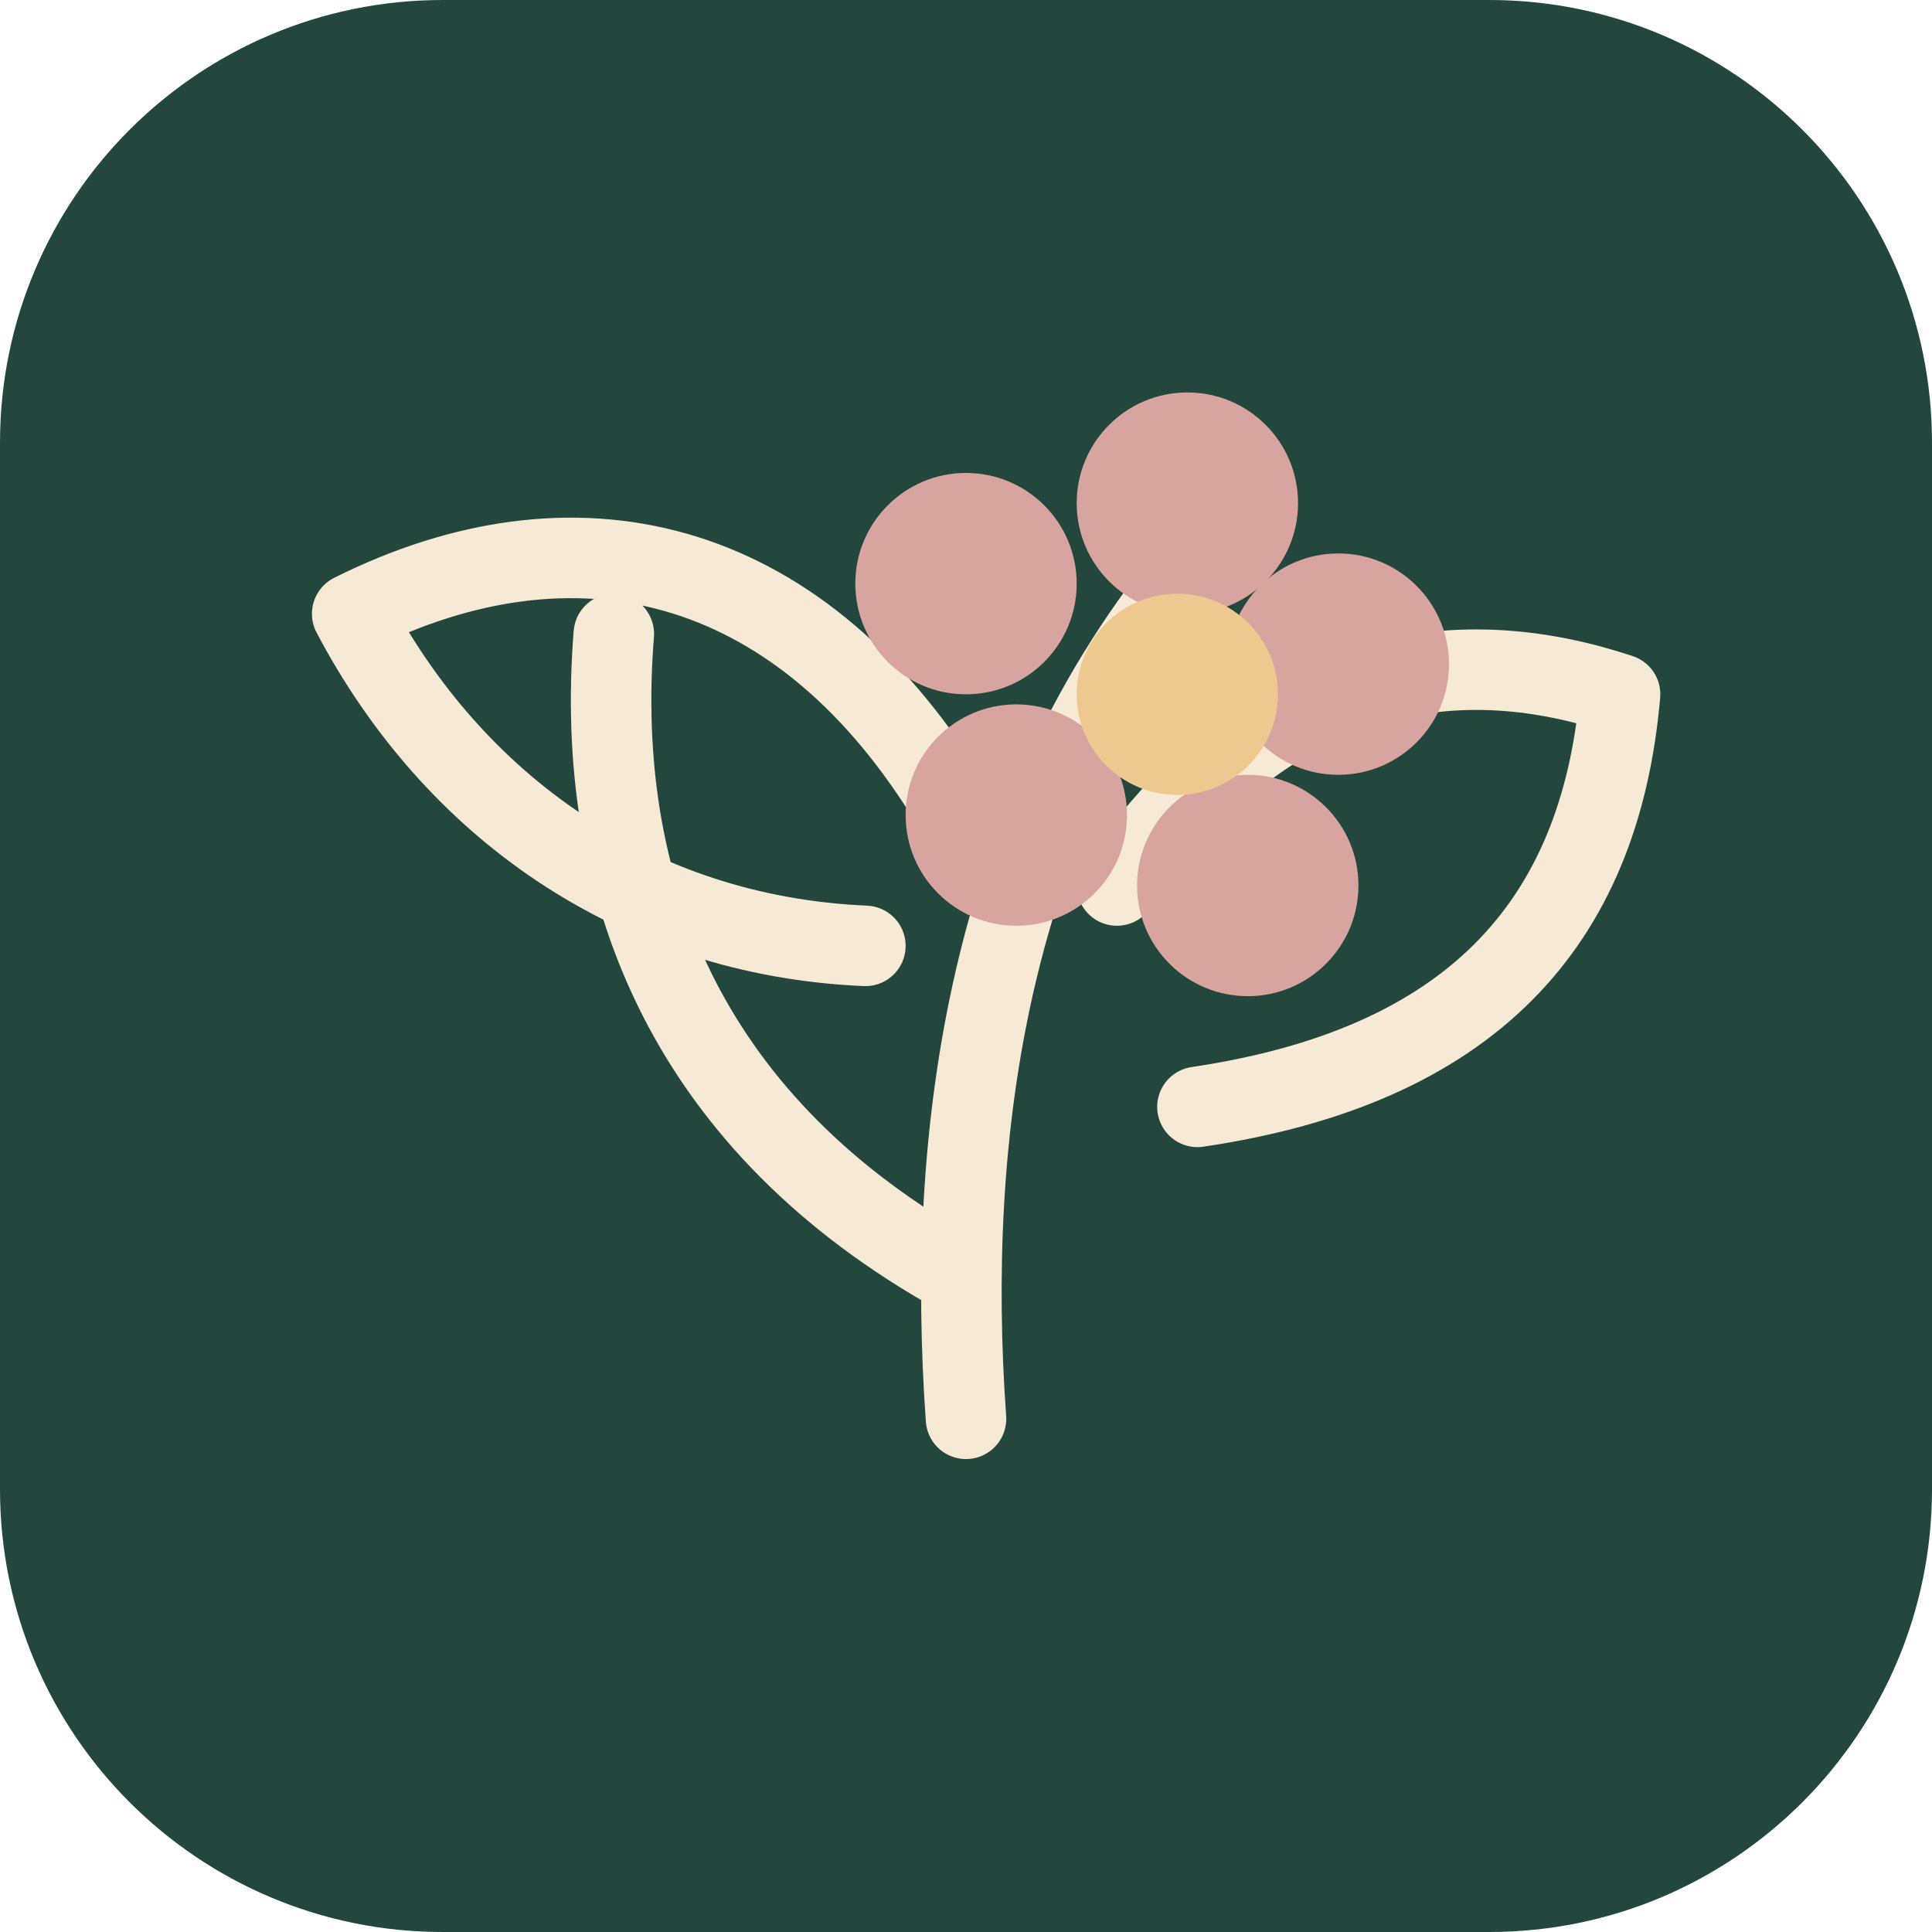
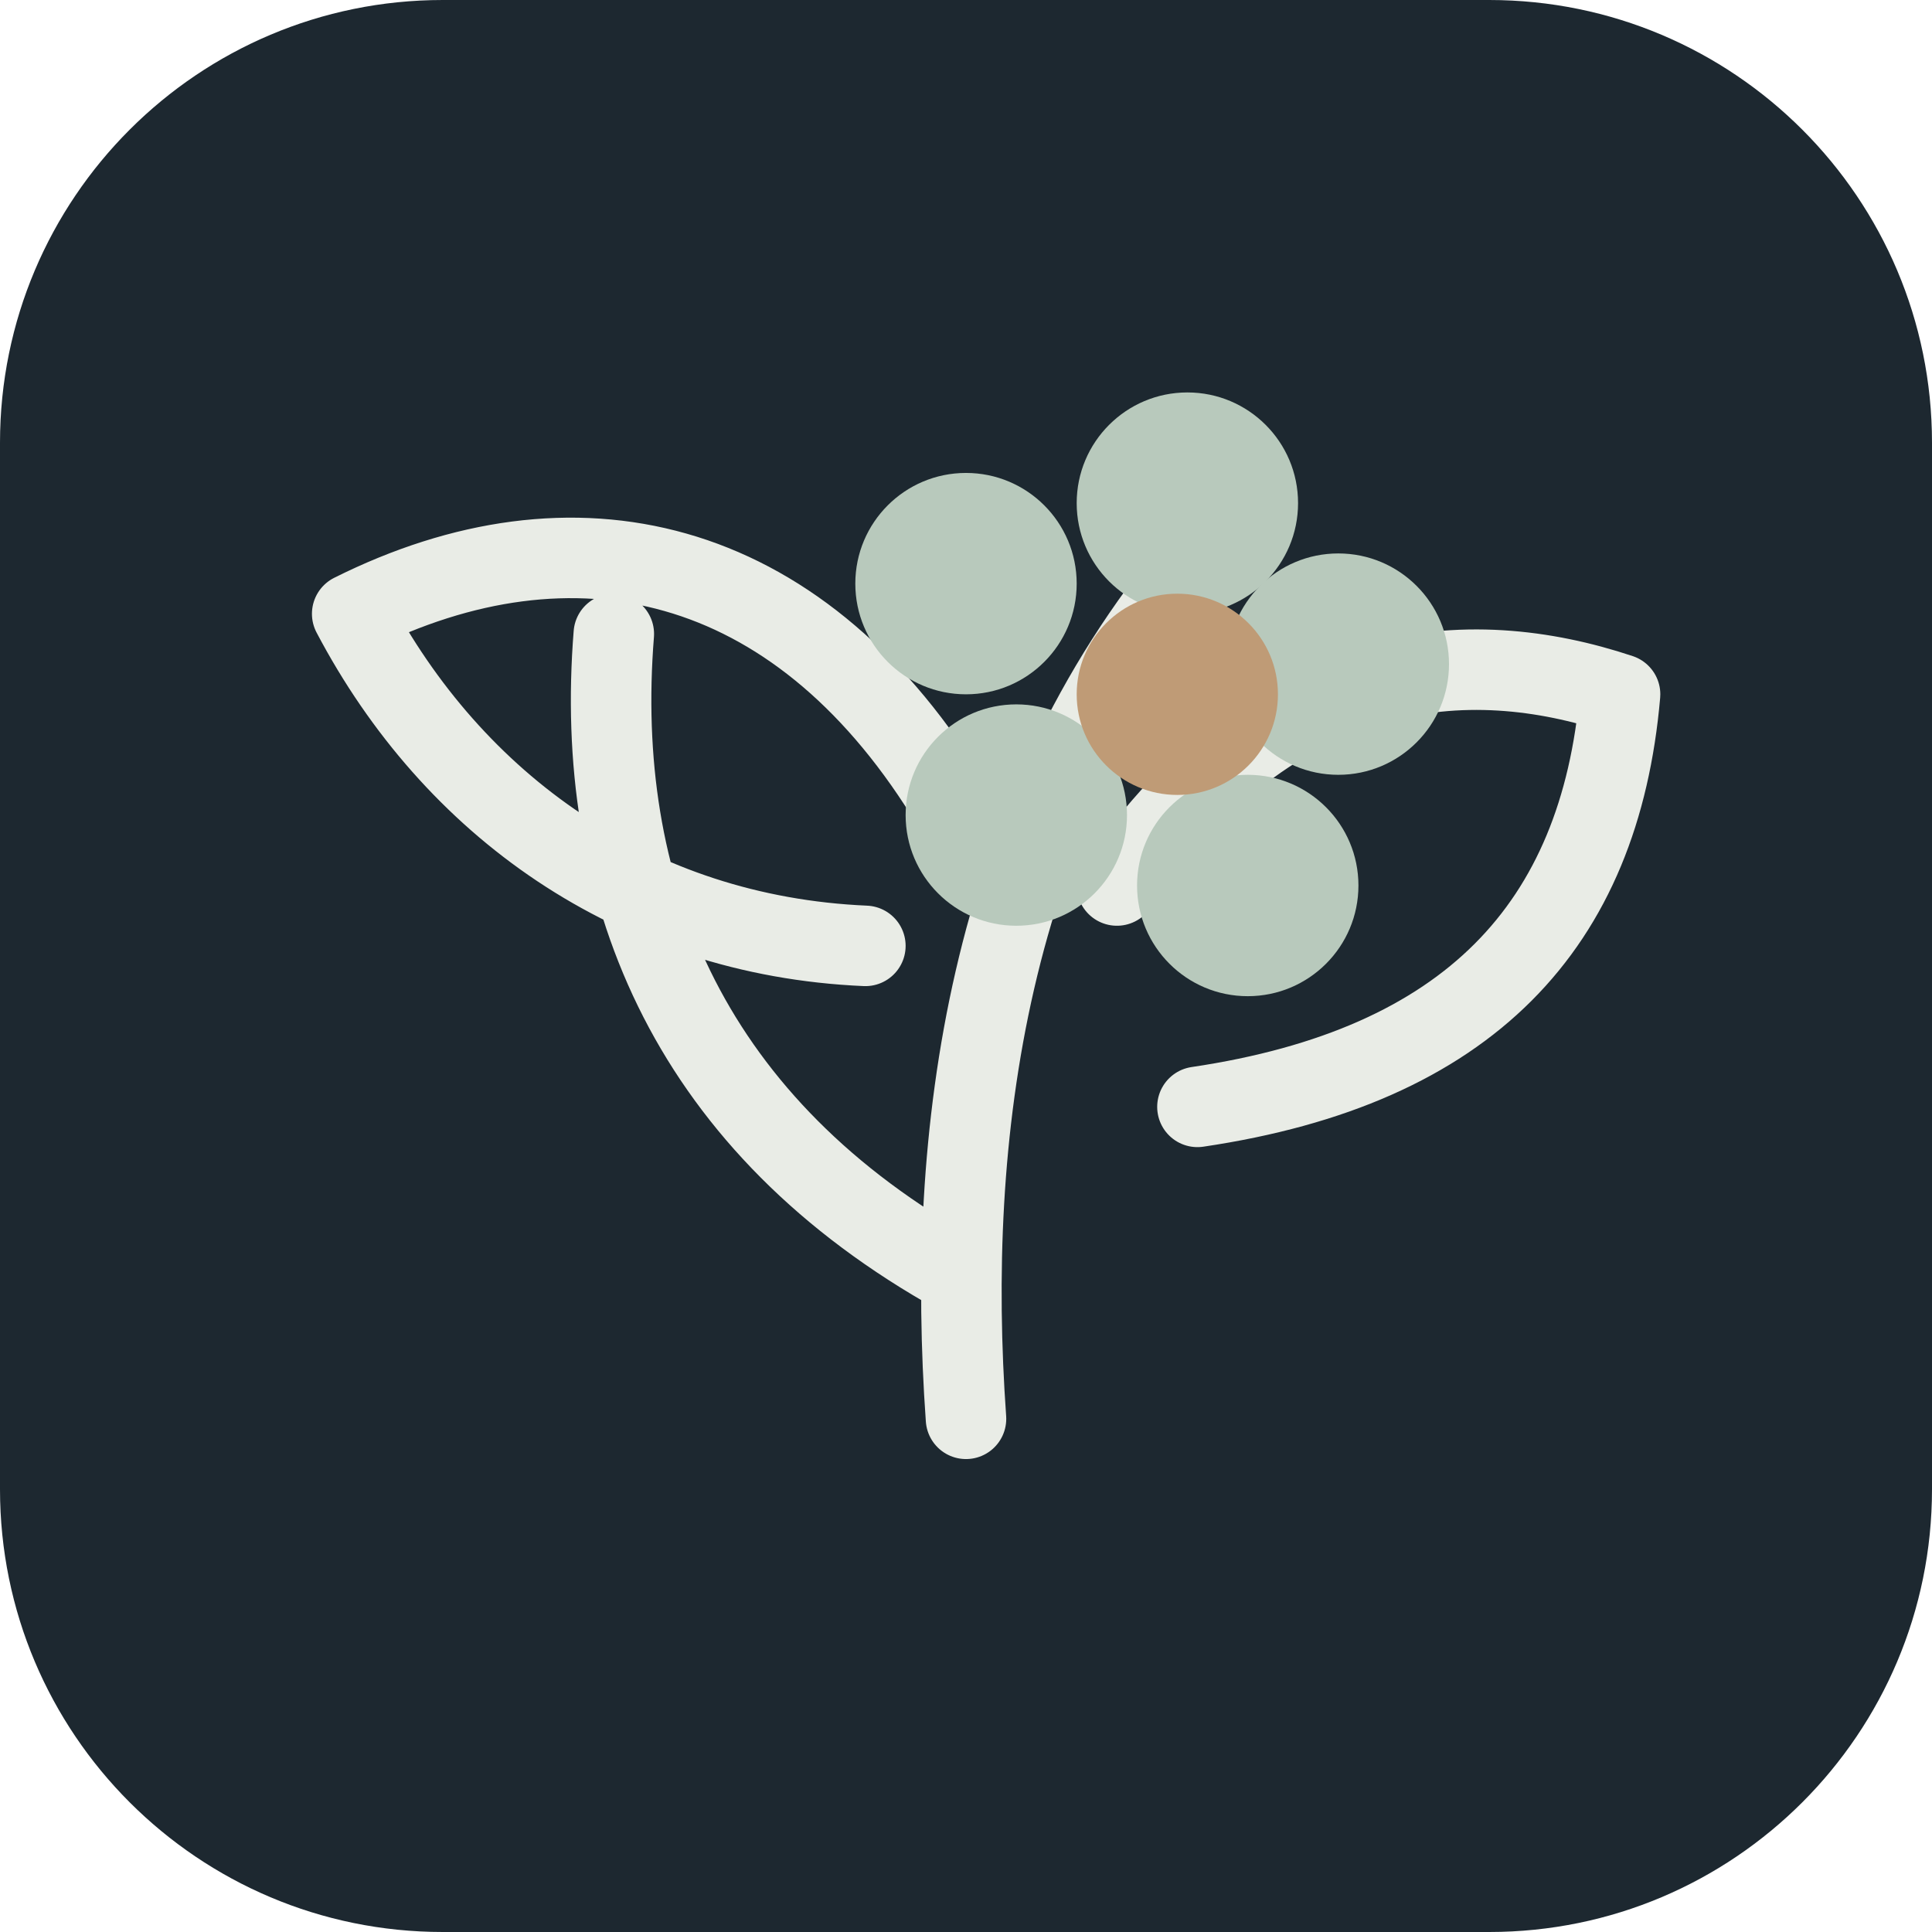
<svg xmlns="http://www.w3.org/2000/svg" viewBox="0 0 192 192">
-   <rect width="192" height="192" rx="44" fill="#23473d" />
-   <path d="M96 141c-2-28 2-60 23-85M94 126C68 111 59 88 61 63M111 88c16-23 35-24 50-19-2 23-15 37-42 41M86 94C63 93 45 80 35 61c22-11 44-6 59 18" fill="none" stroke="#f6ead7" stroke-width="8" stroke-linecap="round" stroke-linejoin="round" />
-   <circle cx="96" cy="58" r="11" fill="#d7a4a0" />
-   <circle cx="118" cy="50" r="11" fill="#d7a4a0" />
-   <circle cx="133" cy="66" r="11" fill="#d7a4a0" />
-   <circle cx="124" cy="88" r="11" fill="#d7a4a0" />
-   <circle cx="101" cy="81" r="11" fill="#d7a4a0" />
-   <circle cx="117" cy="69" r="10" fill="#edc990" />
+   <rect width="192" height="192" rx="44" fill="#1d2830" />
+   <path d="M96 141c-2-28 2-60 23-85M94 126C68 111 59 88 61 63M111 88c16-23 35-24 50-19-2 23-15 37-42 41M86 94C63 93 45 80 35 61c22-11 44-6 59 18" fill="none" stroke="#e9ece6" stroke-width="8" stroke-linecap="round" stroke-linejoin="round" />
+   <circle cx="96" cy="58" r="11" fill="#b8c9bc" />
+   <circle cx="118" cy="50" r="11" fill="#b8c9bc" />
+   <circle cx="133" cy="66" r="11" fill="#b8c9bc" />
+   <circle cx="124" cy="88" r="11" fill="#b8c9bc" />
+   <circle cx="101" cy="81" r="11" fill="#b8c9bc" />
+   <circle cx="117" cy="69" r="10" fill="#bf9b76" />
</svg>
